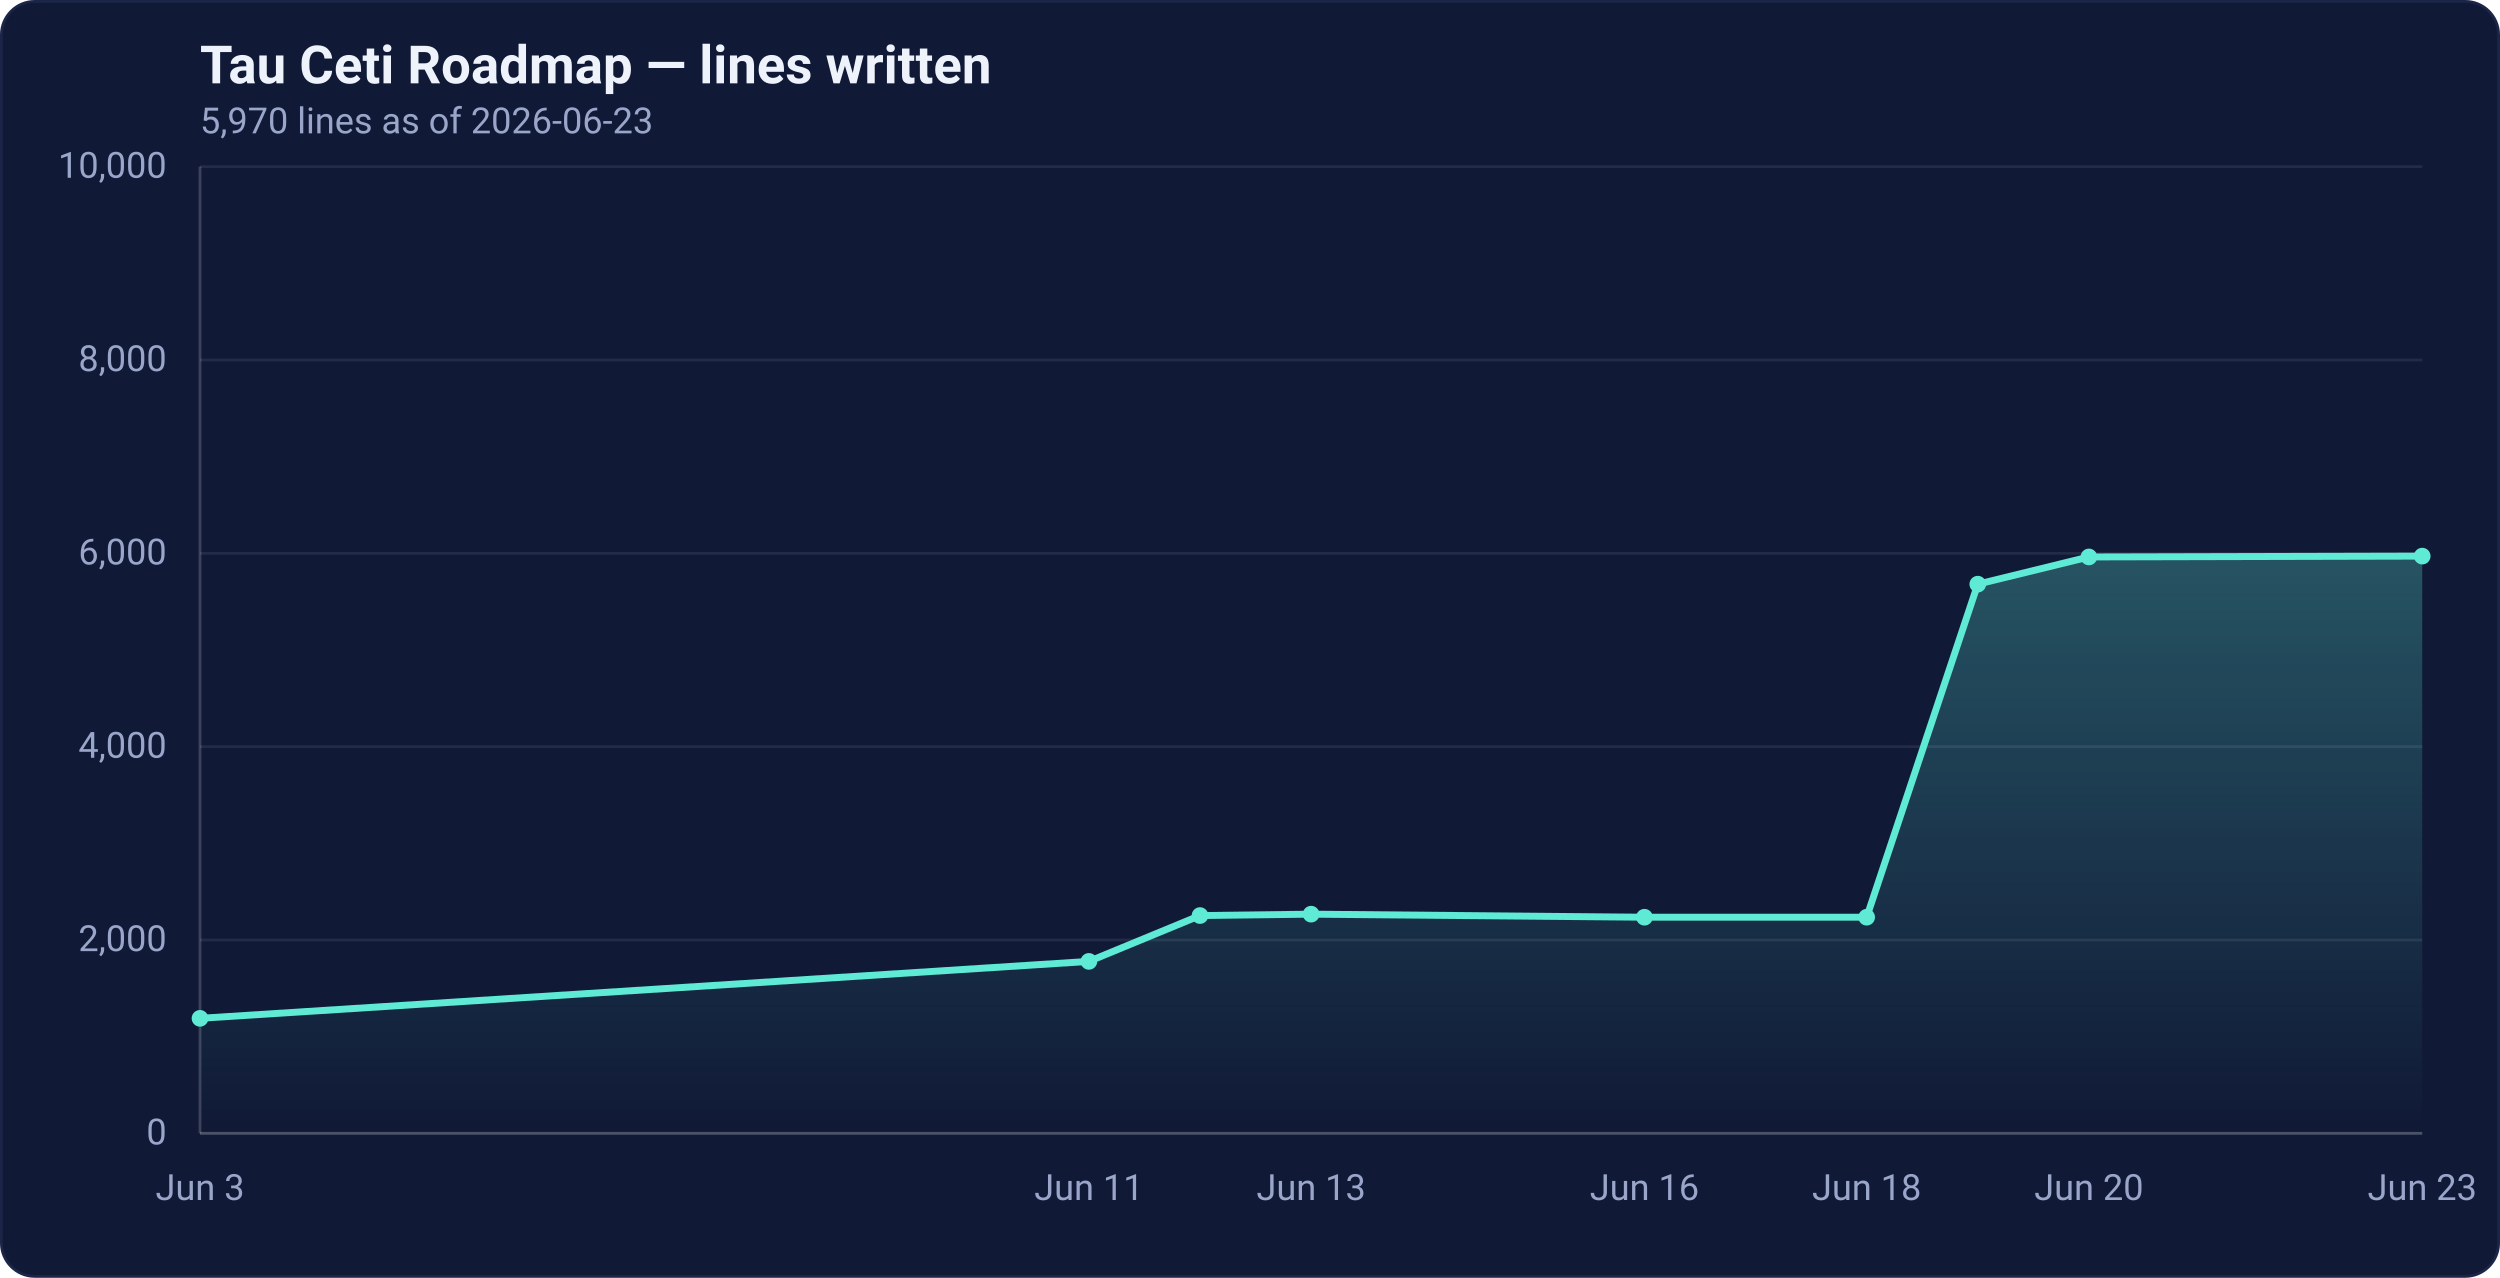
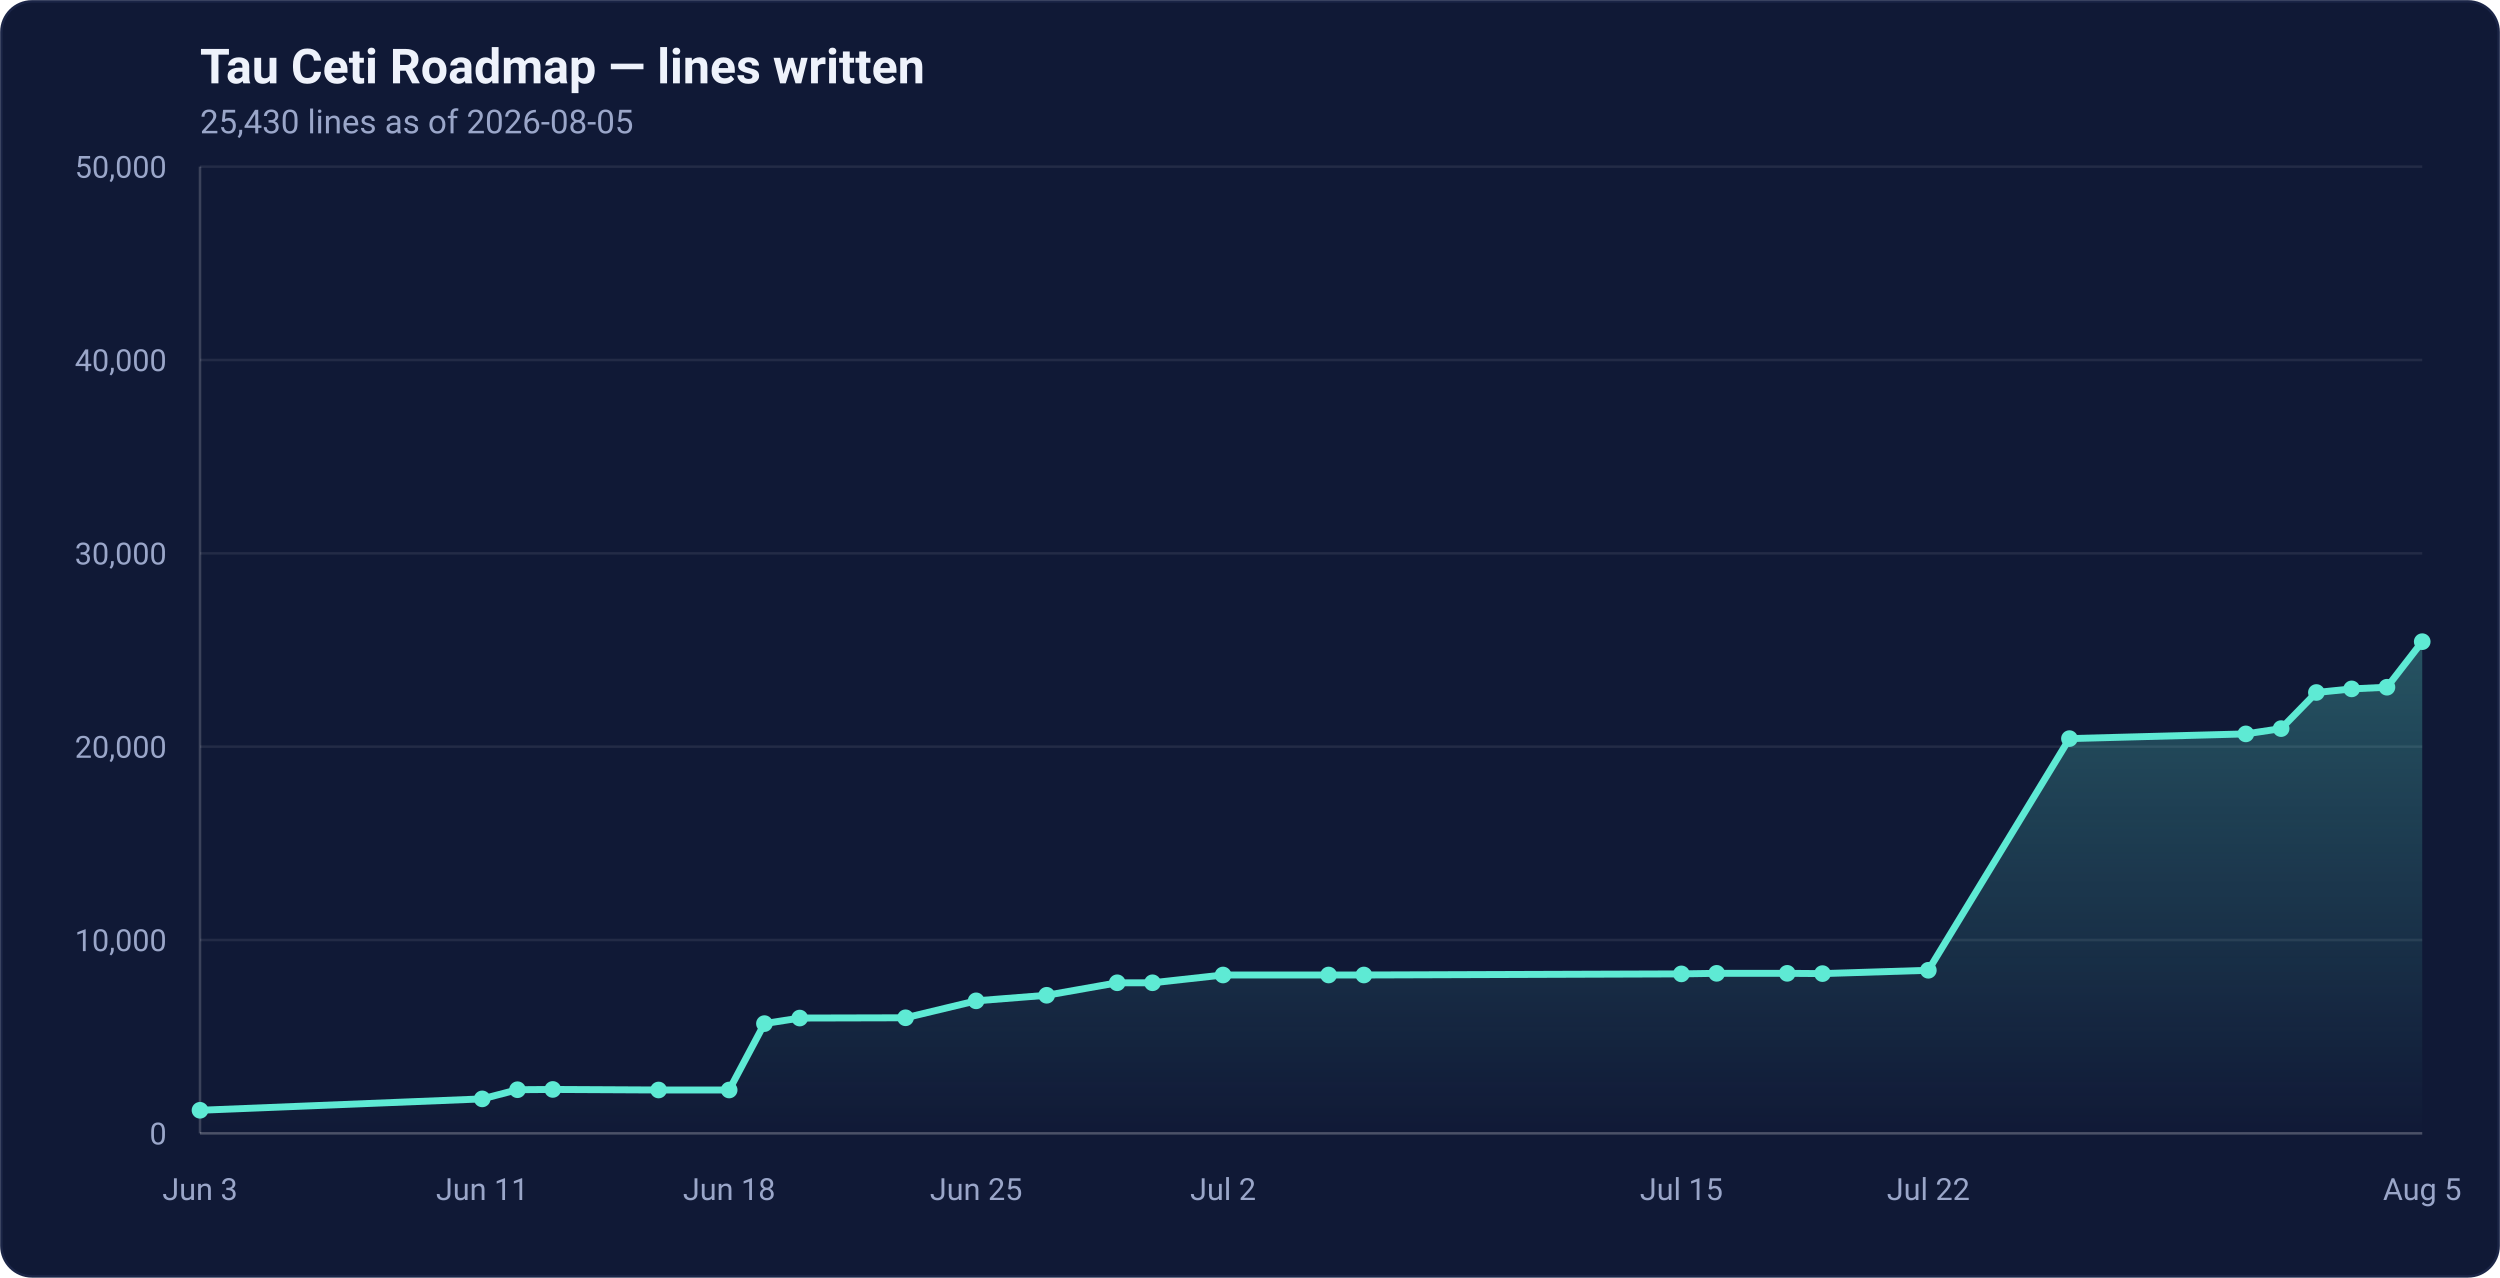
- <svg xmlns="http://www.w3.org/2000/svg" viewBox="0 0 900 460" font-family="ui-sans-serif,system-ui,-apple-system,'Segoe UI',Roboto,sans-serif" role="img" aria-label="Tau Ceti Roadmap — lines written: 5,970 lines as of 2026-06-23">
+ <svg xmlns="http://www.w3.org/2000/svg" viewBox="0 0 900 460" role="img" aria-label="Tau Ceti Roadmap — lines written: 25,430 lines as of 2026-08-05">
  <defs>
    <linearGradient id="g5eead4" x1="0" y1="0" x2="0" y2="1">
      <stop offset="0" stop-color="#5eead4" stop-opacity="0.28" />
      <stop offset="1" stop-color="#5eead4" stop-opacity="0" />
    </linearGradient>
  </defs>
  <style>
-     .grid{stroke:rgba(255,255,255,0.08);stroke-width:1}
-     .axis{stroke:rgba(255,255,255,0.18);stroke-width:1}
-     .ytick{fill:#9aa6c9;font-size:13px;text-anchor:end}
-     .xtick{fill:#9aa6c9;font-size:13px;text-anchor:middle}
-     .title{fill:#eef2fb;font-size:19px;font-weight:600}
-     .sub{fill:#9aa6c9;font-size:13px}
+     text{font-family:ui-sans-serif,system-ui,-apple-system,'Segoe UI',Roboto,sans-serif;fill:#eef2fb}.title{font-size:17.4px;font-weight:600}.subtitle{font-size:11.9px;fill:#9aa6c9}.tick{font-size:11.0px;fill:#9aa6c9}.grid{stroke:rgba(255,255,255,0.08);stroke-width:0.9}.axis{stroke:rgba(255,255,255,0.18);stroke-width:0.9}
+     .ytick{text-anchor:end}
+     .xtick{text-anchor:middle}
    .line{fill:none;stroke:#5eead4;stroke-width:2.5;stroke-linejoin:round;stroke-linecap:round}
    circle{fill:#5eead4}
  </style>
-   <rect x="0.5" y="0.5" width="899" height="459" rx="12" fill="#101936" stroke="#1b2547" />
+   <rect x="0.5" y="0.5" width="899" height="459" rx="11.0" fill="#101936" stroke="#1b2547" stroke-width="0.9" />
  <text class="title" x="72" y="30">Tau Ceti Roadmap — lines written</text>
-   <text class="sub" x="72" y="48">5,970 lines as of 2026-06-23</text>
+   <text class="subtitle" x="72" y="48">25,430 lines as of 2026-08-05</text>
  <line class="grid" x1="72" y1="408.0" x2="872" y2="408.0" />
-   <text class="ytick" x="60" y="412.0">0</text>
+   <text class="tick ytick" x="60" y="412.0">0</text>
  <line class="grid" x1="72" y1="338.4" x2="872" y2="338.4" />
-   <text class="ytick" x="60" y="342.4">2,000</text>
+   <text class="tick ytick" x="60" y="342.4">10,000</text>
  <line class="grid" x1="72" y1="268.8" x2="872" y2="268.8" />
-   <text class="ytick" x="60" y="272.8">4,000</text>
+   <text class="tick ytick" x="60" y="272.8">20,000</text>
  <line class="grid" x1="72" y1="199.2" x2="872" y2="199.2" />
-   <text class="ytick" x="60" y="203.2">6,000</text>
+   <text class="tick ytick" x="60" y="203.2">30,000</text>
  <line class="grid" x1="72" y1="129.6" x2="872" y2="129.6" />
-   <text class="ytick" x="60" y="133.6">8,000</text>
+   <text class="tick ytick" x="60" y="133.6">40,000</text>
  <line class="grid" x1="72" y1="60.0" x2="872" y2="60.0" />
-   <text class="ytick" x="60" y="64.0">10,000</text>
+   <text class="tick ytick" x="60" y="64.0">50,000</text>
  <line class="axis" x1="72" y1="60" x2="72" y2="408" />
  <line class="axis" x1="72" y1="408" x2="872" y2="408" />
-   <polygon points="72,408 72.0,366.6 392.0,346.1 432.0,329.6 472.0,329.1 592.0,330.2 672.0,330.2 712.0,210.3 752.0,200.5 872.0,200.2 872,408" fill="url(#g5eead4)" />
-   <polyline class="line" points="72.0,366.6 392.0,346.1 432.0,329.6 472.0,329.1 592.0,330.2 672.0,330.2 712.0,210.3 752.0,200.5 872.0,200.2" />
-   <circle cx="72.0" cy="366.6" r="3" />
-   <circle cx="392.0" cy="346.1" r="3" />
-   <circle cx="432.0" cy="329.6" r="3" />
-   <circle cx="472.0" cy="329.1" r="3" />
-   <circle cx="592.0" cy="330.2" r="3" />
-   <circle cx="672.0" cy="330.2" r="3" />
-   <circle cx="712.0" cy="210.3" r="3" />
-   <circle cx="752.0" cy="200.5" r="3" />
-   <circle cx="872.0" cy="200.2" r="3" />
-   <text class="xtick" x="72.0" y="432">Jun 3</text>
-   <text class="xtick" x="392.0" y="432">Jun 11</text>
-   <text class="xtick" x="472.0" y="432">Jun 13</text>
-   <text class="xtick" x="592.0" y="432">Jun 16</text>
-   <text class="xtick" x="672.0" y="432">Jun 18</text>
-   <text class="xtick" x="752.0" y="432">Jun 20</text>
-   <text class="xtick" x="872.0" y="432">Jun 23</text>
+   <polygon points="72,408 72.0,399.7 173.6,395.6 186.3,392.3 199.0,392.2 237.1,392.4 262.5,392.4 275.2,368.5 287.9,366.5 326.0,366.4 351.4,360.3 376.8,358.3 402.2,353.8 414.9,353.8 440.3,351.0 478.3,351.0 491.0,351.0 605.3,350.6 618.0,350.4 643.4,350.4 656.1,350.5 694.2,349.3 745.0,265.9 808.5,264.2 821.2,262.3 833.9,249.3 846.6,248.0 859.3,247.4 872.0,231.0 872,408" fill="url(#g5eead4)" />
+   <polyline class="line" points="72.0,399.7 173.6,395.6 186.3,392.3 199.0,392.2 237.1,392.4 262.5,392.4 275.2,368.5 287.9,366.5 326.0,366.4 351.4,360.3 376.8,358.3 402.2,353.8 414.9,353.8 440.3,351.0 478.3,351.0 491.0,351.0 605.3,350.6 618.0,350.4 643.4,350.4 656.1,350.5 694.2,349.3 745.0,265.9 808.5,264.2 821.2,262.3 833.9,249.3 846.6,248.0 859.3,247.4 872.0,231.0" />
+   <circle cx="72.0" cy="399.7" r="3" />
+   <circle cx="173.6" cy="395.6" r="3" />
+   <circle cx="186.3" cy="392.3" r="3" />
+   <circle cx="199.0" cy="392.2" r="3" />
+   <circle cx="237.1" cy="392.4" r="3" />
+   <circle cx="262.5" cy="392.4" r="3" />
+   <circle cx="275.2" cy="368.5" r="3" />
+   <circle cx="287.9" cy="366.5" r="3" />
+   <circle cx="326.0" cy="366.4" r="3" />
+   <circle cx="351.4" cy="360.3" r="3" />
+   <circle cx="376.8" cy="358.3" r="3" />
+   <circle cx="402.2" cy="353.8" r="3" />
+   <circle cx="414.9" cy="353.8" r="3" />
+   <circle cx="440.3" cy="351.0" r="3" />
+   <circle cx="478.3" cy="351.0" r="3" />
+   <circle cx="491.0" cy="351.0" r="3" />
+   <circle cx="605.3" cy="350.6" r="3" />
+   <circle cx="618.0" cy="350.4" r="3" />
+   <circle cx="643.4" cy="350.4" r="3" />
+   <circle cx="656.1" cy="350.5" r="3" />
+   <circle cx="694.2" cy="349.3" r="3" />
+   <circle cx="745.0" cy="265.9" r="3" />
+   <circle cx="808.5" cy="264.2" r="3" />
+   <circle cx="821.2" cy="262.3" r="3" />
+   <circle cx="833.9" cy="249.3" r="3" />
+   <circle cx="846.6" cy="248.0" r="3" />
+   <circle cx="859.3" cy="247.4" r="3" />
+   <circle cx="872.0" cy="231.0" r="3" />
+   <text class="tick xtick" x="72.0" y="432">Jun 3</text>
+   <text class="tick xtick" x="173.6" y="432">Jun 11</text>
+   <text class="tick xtick" x="262.5" y="432">Jun 18</text>
+   <text class="tick xtick" x="351.4" y="432">Jun 25</text>
+   <text class="tick xtick" x="440.3" y="432">Jul 2</text>
+   <text class="tick xtick" x="605.3" y="432">Jul 15</text>
+   <text class="tick xtick" x="694.2" y="432">Jul 22</text>
+   <text class="tick xtick" x="872.0" y="432">Aug 5</text>
</svg>
